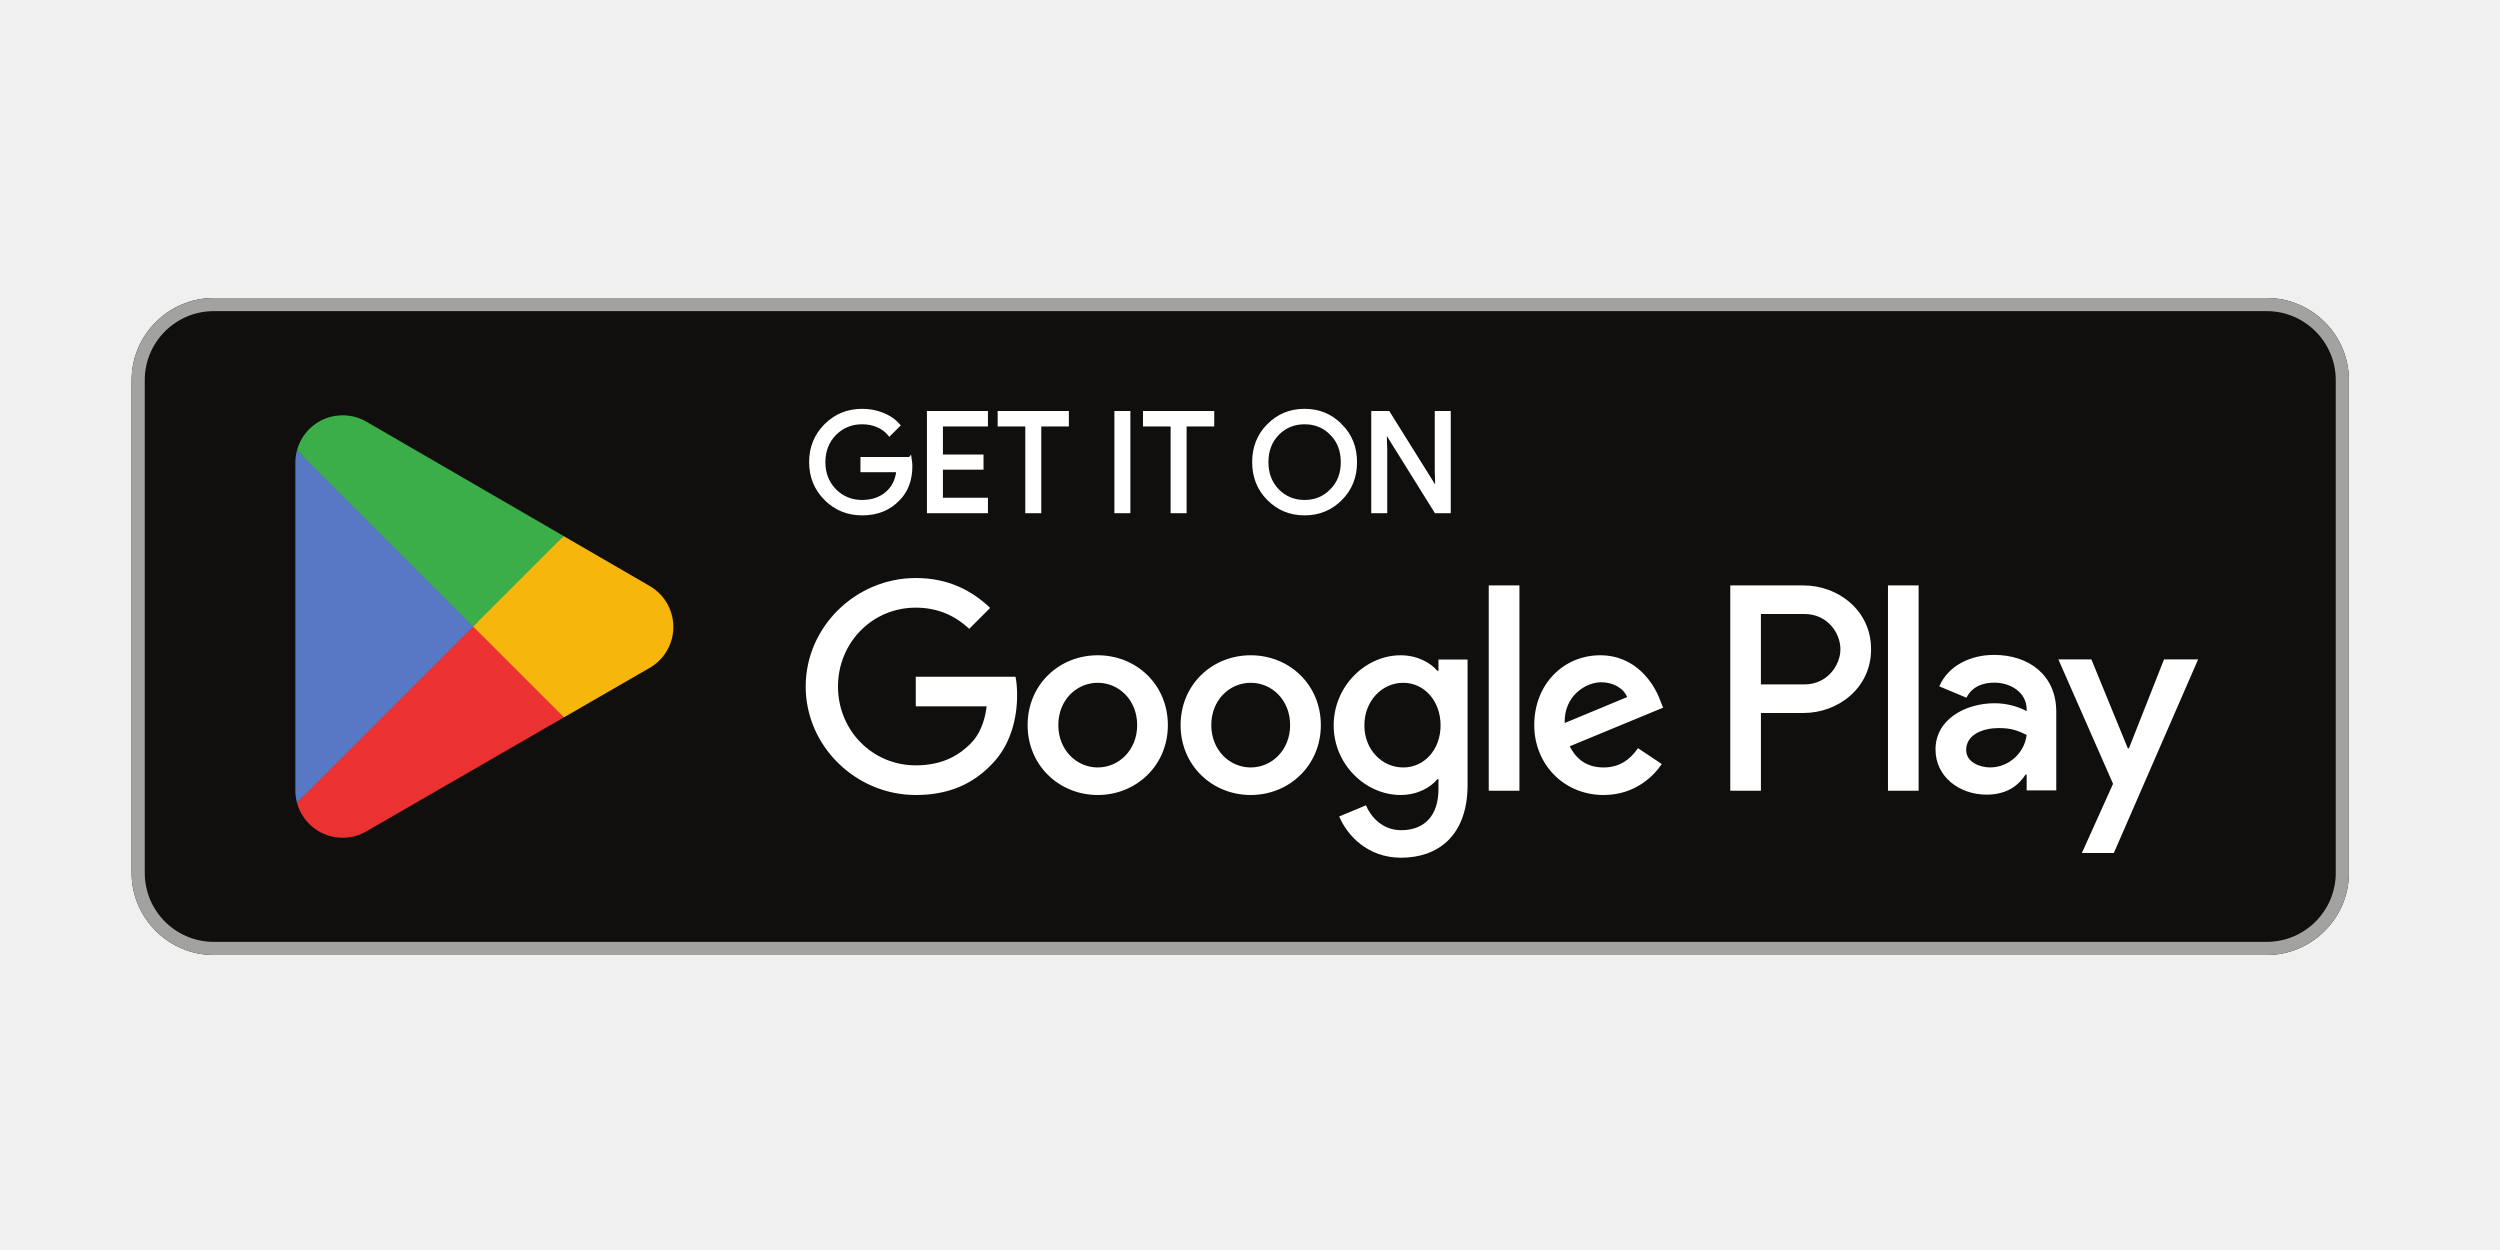
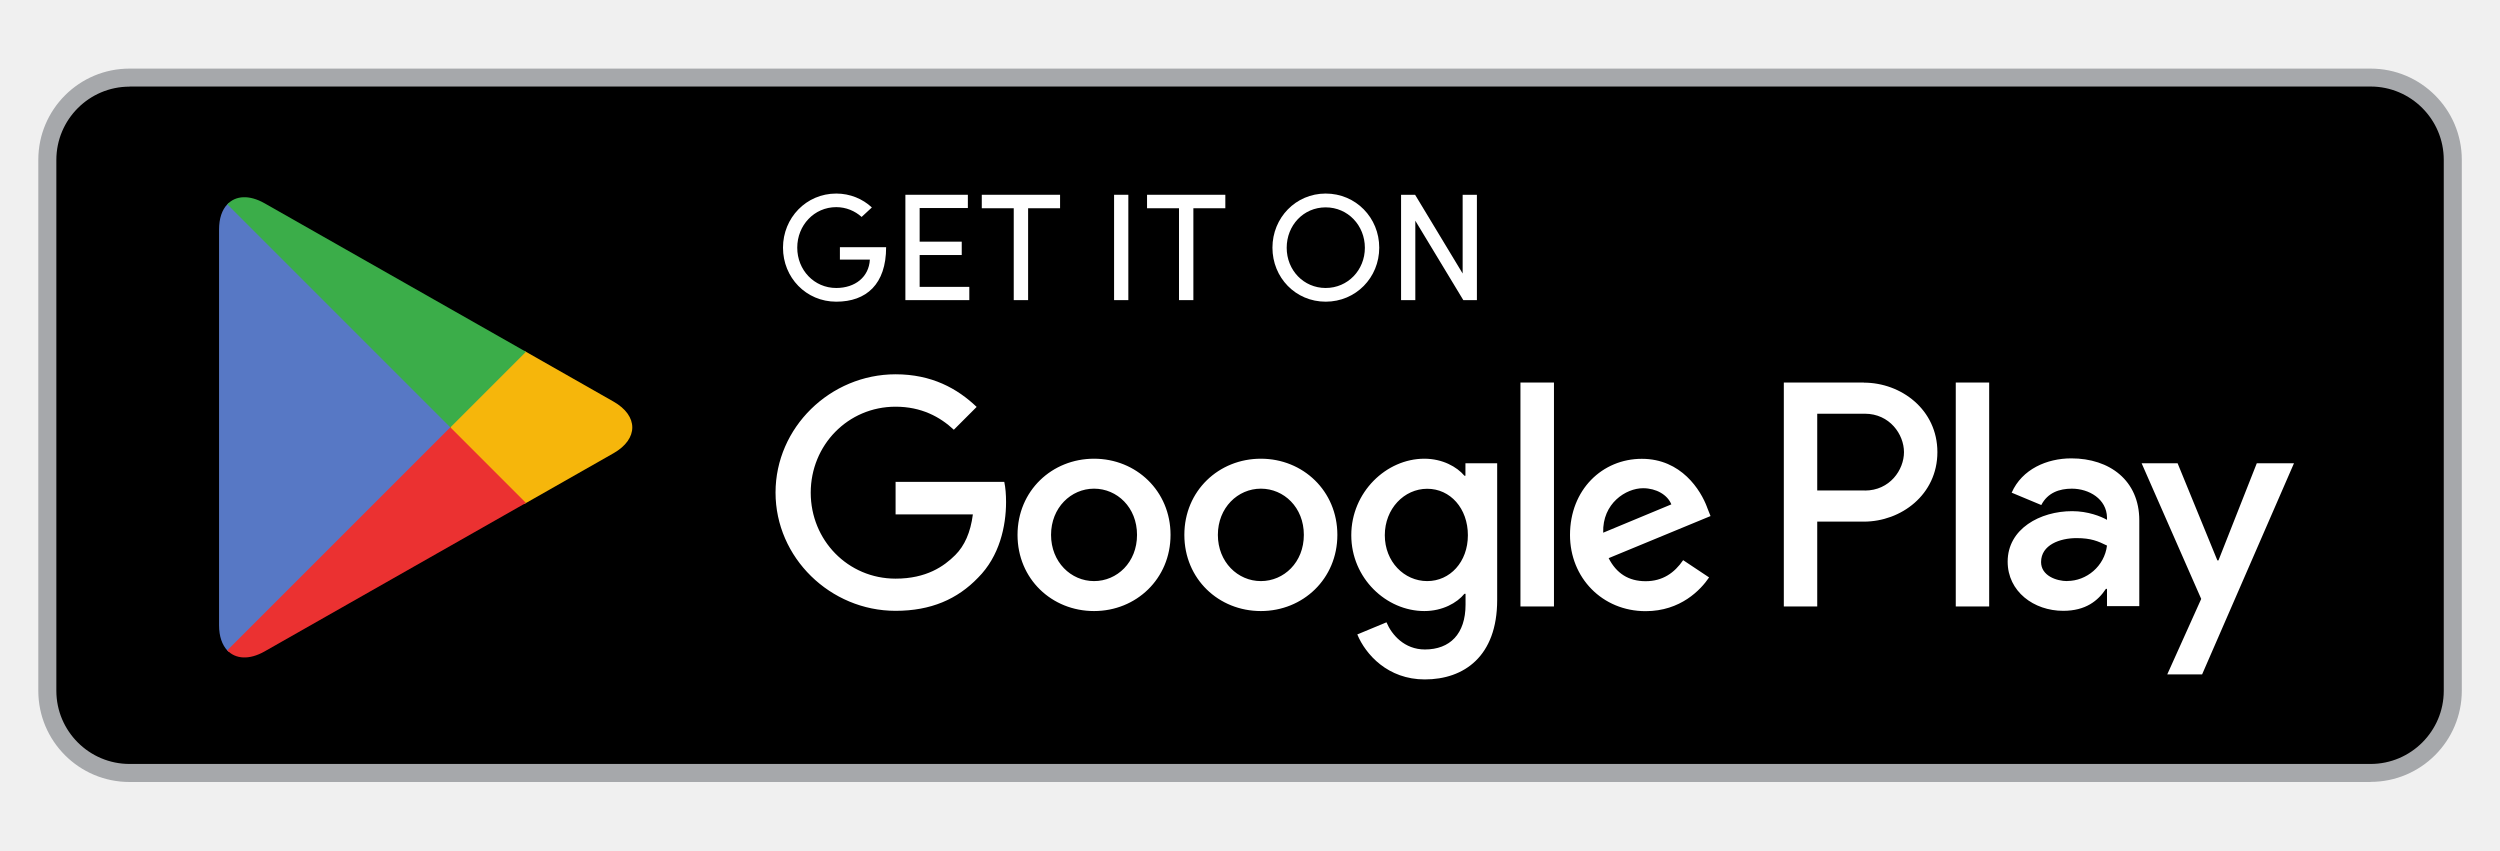
- <svg xmlns="http://www.w3.org/2000/svg" version="1.1" width="200" height="100" viewBox="0 0 200 100">
-   <svg x="10.52" y="23.84" width="177.4" height="52.56" viewBox="0 0 180 53.333" preserveAspectRatio="xMidYMid meet">
-     <path id="path11" d="m173.33 53.333h-166.66c-3.667 0-6.667-3-6.667-6.667v-39.999c0-3.667 3-6.667 6.667-6.667h166.66c3.667 0 6.667 3 6.667 6.667v39.999c0 3.667-3 6.667-6.667 6.667" fill="#100f0d" stroke-width=".133" />
-     <path id="path13" d="m173.33 1e-3h-166.66c-3.667 0-6.667 3-6.667 6.667v39.999c0 3.667 3 6.667 6.667 6.667h166.66c3.667 0 6.667-3 6.667-6.667v-39.999c0-3.667-3-6.667-6.667-6.667zm0 1.066c3.088 0 5.6 2.513 5.6 5.6v39.999c0 3.088-2.512 5.6-5.6 5.6h-166.66c-3.088 0-5.599-2.513-5.599-5.6v-39.999c0-3.088 2.511-5.6 5.599-5.6h166.66" fill="#a2a2a1" stroke-width=".133" />
-     <path id="path35" d="m142.58 40h2.488v-16.669h-2.488zm22.409-10.664-2.852 7.226h-0.085l-2.96-7.226h-2.68l4.44 10.1-2.532 5.619h2.595l6.841-15.718zm-14.11 8.771c-0.813 0-1.951-0.408-1.951-1.416 0-1.286 1.416-1.78 2.637-1.78 1.093 0 1.609 0.235 2.273 0.557-0.193 1.544-1.523 2.638-2.96 2.638zm0.301-9.135c-1.801 0-3.667 0.794-4.439 2.552l2.208 0.922c0.472-0.922 1.351-1.222 2.273-1.222 1.287 0 2.595 0.771 2.616 2.144v0.171c-0.451-0.257-1.416-0.643-2.595-0.643-2.381 0-4.804 1.308-4.804 3.752 0 2.23 1.952 3.667 4.139 3.667 1.672 0 2.596-0.751 3.173-1.63h0.087v1.287h2.403v-6.391c0-2.959-2.211-4.61-5.061-4.61zm-15.376 2.394h-3.539v-5.713h3.539c1.86 0 2.916 1.54 2.916 2.857 0 1.292-1.056 2.857-2.916 2.857zm-0.064-8.034h-5.961v16.669h2.487v-6.315h3.475c2.757 0 5.468-1.996 5.468-5.176 0-3.18-2.711-5.177-5.468-5.177zm-32.507 14.778c-1.719 0-3.157-1.44-3.157-3.415 0-1.998 1.438-3.458 3.157-3.458 1.697 0 3.029 1.46 3.029 3.458 0 1.975-1.332 3.415-3.029 3.415zm2.857-7.84h-0.086c-0.558-0.666-1.633-1.267-2.985-1.267-2.836 0-5.435 2.492-5.435 5.692 0 3.179 2.599 5.649 5.435 5.649 1.353 0 2.427-0.602 2.985-1.288h0.086v0.816c0 2.17-1.16 3.33-3.029 3.33-1.524 0-2.47-1.095-2.857-2.019l-2.169 0.902c0.622 1.503 2.276 3.351 5.026 3.351 2.922 0 5.392-1.719 5.392-5.908v-10.181h-2.363zm4.082 9.73h2.491v-16.669h-2.491zm6.164-5.499c-0.064-2.191 1.698-3.308 2.965-3.308 0.989 0 1.825 0.494 2.106 1.203zm7.733-1.891c-0.472-1.267-1.911-3.608-4.854-3.608-2.922 0-5.349 2.298-5.349 5.671 0 3.179 2.406 5.671 5.628 5.671 2.599 0 4.103-1.589 4.726-2.513l-1.933-1.289c-0.645 0.945-1.525 1.568-2.793 1.568-1.267 0-2.169-0.58-2.748-1.719l7.582-3.136zm-60.409-1.868v2.406h5.756c-0.172 1.353-0.623 2.341-1.31 3.029-0.838 0.837-2.148 1.761-4.446 1.761-3.544 0-6.315-2.857-6.315-6.401s2.771-6.401 6.315-6.401c1.912 0 3.308 0.752 4.339 1.719l1.697-1.697c-1.44-1.375-3.351-2.427-6.036-2.427-4.855 0-8.936 3.952-8.936 8.807 0 4.854 4.081 8.807 8.936 8.807 2.62 0 4.597-0.859 6.143-2.47 1.59-1.59 2.084-3.823 2.084-5.628 0-0.558-0.043-1.073-0.129-1.503zm14.772 7.367c-1.719 0-3.201-1.418-3.201-3.437 0-2.041 1.482-3.436 3.201-3.436 1.718 0 3.2 1.396 3.2 3.436 0 2.019-1.482 3.437-3.2 3.437zm0-9.107c-3.137 0-5.693 2.384-5.693 5.671 0 3.265 2.556 5.671 5.693 5.671 3.136 0 5.692-2.406 5.692-5.671 0-3.287-2.556-5.671-5.692-5.671zm12.417 9.107c-1.718 0-3.2-1.418-3.2-3.437 0-2.041 1.483-3.436 3.2-3.436 1.719 0 3.2 1.396 3.2 3.436 0 2.019-1.482 3.437-3.2 3.437zm0-9.107c-3.136 0-5.691 2.384-5.691 5.671 0 3.265 2.556 5.671 5.691 5.671 3.137 0 5.693-2.406 5.693-5.671 0-3.287-2.556-5.671-5.693-5.671" fill="#fff" stroke-width=".133" />
-     <path id="path37" d="m27.622 25.899-14.194 15.066c5.34e-4 0.003 0.002 0.006 0.002 0.009 0.435 1.636 1.93 2.841 3.703 2.841 0.709 0 1.375-0.192 1.945-0.528l0.045-0.027 15.978-9.22-7.479-8.141" fill="#eb3131" stroke-width=".133" />
-     <path id="path39" d="m41.983 23.334-0.014-0.009-6.898-3.999-7.772 6.916 7.799 7.798 6.862-3.959c1.203-0.649 2.02-1.918 2.02-3.38 0-1.452-0.806-2.714-1.997-3.365" fill="#f6b60b" stroke-width=".133" />
-     <path id="path41" d="m13.426 12.37c-0.085 0.315-0.13 0.644-0.13 0.987v26.623c0 0.342 0.044 0.672 0.131 0.986l14.684-14.681-14.684-13.914" fill="#5778c5" stroke-width=".133" />
-     <path id="path43" d="m27.727 26.668 7.347-7.345-15.96-9.253c-0.58-0.347-1.257-0.548-1.982-0.548-1.773 0-3.27 1.207-3.705 2.845-5.34e-4 0.002-5.34e-4 0.003-5.34e-4 0.004l14.3 14.298" fill="#3bad49" stroke-width=".133" />
-     <path id="path33" d="m63.193 13.042h-3.889v0.963h2.915c-0.079 0.785-0.392 1.402-0.919 1.85-0.527 0.448-1.2 0.673-1.996 0.673-0.873 0-1.613-0.304-2.219-0.908-0.594-0.617-0.896-1.379-0.896-2.298 0-0.919 0.302-1.681 0.896-2.298 0.606-0.604 1.346-0.906 2.219-0.906 0.448 0 0.875 0.077 1.267 0.246 0.392 0.169 0.706 0.404 0.952 0.706l0.74-0.74c-0.335-0.381-0.76-0.673-1.288-0.885-0.527-0.213-1.077-0.315-1.671-0.315-1.165 0-2.152 0.404-2.958 1.21-0.806 0.808-1.21 1.804-1.21 2.981 0 1.177 0.404 2.175 1.21 2.981 0.806 0.806 1.794 1.21 2.958 1.21 1.223 0 2.198-0.392 2.948-1.188 0.66-0.662 0.998-1.558 0.998-2.679 0-0.19-0.023-0.392-0.056-0.604zm1.507-3.733v8.025h4.685v-0.985h-3.654v-2.546h3.296v-0.963h-3.296v-2.544h3.654v-0.988zm11.255 0.988v-0.988h-5.514v0.988h2.242v7.037h1.031v-7.037zm4.992-0.988h-1.031v8.025h1.031zm6.807 0.988v-0.988h-5.514v0.988h2.241v7.037h1.031v-7.037zm10.406 0.056c-0.796-0.819-1.771-1.223-2.935-1.223-1.167 0-2.142 0.404-2.937 1.21-0.796 0.796-1.187 1.794-1.187 2.981s0.392 2.185 1.187 2.981c0.796 0.806 1.771 1.21 2.937 1.21 1.154 0 2.139-0.404 2.935-1.21 0.796-0.796 1.187-1.794 1.187-2.981 0-1.177-0.392-2.173-1.187-2.969zm-5.133 0.671c0.594-0.604 1.323-0.906 2.198-0.906 0.873 0 1.602 0.302 2.185 0.906 0.594 0.594 0.885 1.369 0.885 2.298 0 0.931-0.292 1.704-0.885 2.298-0.583 0.604-1.312 0.908-2.185 0.908-0.875 0-1.604-0.304-2.198-0.908-0.581-0.606-0.873-1.367-0.873-2.298 0-0.929 0.292-1.692 0.873-2.298zm8.771 1.312-0.044-1.548h0.044l4.079 6.546h1.077v-8.025h-1.031v4.696l0.044 1.548h-0.044l-3.9-6.244h-1.256v8.025h1.031z" fill="#fff" stroke="#fff" stroke-miterlimit="10" stroke-width=".267" />
-   </svg>
+ <svg xmlns="http://www.w3.org/2000/svg" id="Layer_1" data-name="Layer 1" version="1.1" viewBox="0 0 224.49 76.38">
+   <defs>
+     <style>
+       .cls-1 {
+         fill: #000;
+       }
+ 
+       .cls-1, .cls-2, .cls-3, .cls-4, .cls-5, .cls-6, .cls-7 {
+         stroke-width: 0px;
+       }
+ 
+       .cls-2 {
+         fill: #3bad49;
+       }
+ 
+       .cls-3 {
+         fill: #a6a8ab;
+       }
+ 
+       .cls-4 {
+         fill: #5778c5;
+       }
+ 
+       .cls-5 {
+         fill: #eb3131;
+       }
+ 
+       .cls-6 {
+         fill: #f6b60b;
+       }
+ 
+       .cls-7 {
+         fill: #fff;
+       }
+     </style>
+   </defs>
+   <g>
+     <rect class="cls-1" x="4.25" y="6.97" width="216" height="62.44" rx="7.38" ry="7.38" />
+     <path class="cls-3" d="M212.87,70.22H11.63c-4.52,0-8.19-3.67-8.19-8.19V14.35c0-4.52,3.67-8.19,8.19-8.19h201.24c4.52,0,8.19,3.67,8.19,8.19v47.67c0,4.52-3.67,8.19-8.19,8.19ZM11.63,7.78c-3.62,0-6.57,2.95-6.57,6.58v47.67c0,3.62,2.95,6.57,6.57,6.57h201.24c3.62,0,6.57-2.95,6.57-6.57V14.35c0-3.63-2.95-6.58-6.57-6.58H11.63Z" />
+   </g>
+   <g>
+     <path class="cls-7" d="M113.22,41.19c-3.78,0-6.87,2.88-6.87,6.84s3.08,6.84,6.87,6.84,6.87-2.9,6.87-6.84-3.08-6.84-6.87-6.84ZM113.22,52.18c-2.07,0-3.86-1.71-3.86-4.15s1.79-4.15,3.86-4.15,3.86,1.68,3.86,4.15-1.79,4.15-3.86,4.15ZM98.24,41.19c-3.78,0-6.87,2.88-6.87,6.84s3.08,6.84,6.87,6.84,6.87-2.9,6.87-6.84-3.08-6.84-6.87-6.84ZM98.24,52.18c-2.07,0-3.86-1.71-3.86-4.15s1.79-4.15,3.86-4.15,3.86,1.68,3.86,4.15-1.79,4.15-3.86,4.15ZM80.42,43.29v2.9h6.94c-.21,1.63-.75,2.82-1.58,3.65-1.01,1.01-2.59,2.12-5.36,2.12-4.28,0-7.62-3.45-7.62-7.72s3.34-7.72,7.62-7.72c2.31,0,3.99.91,5.23,2.07l2.05-2.05c-1.74-1.66-4.04-2.93-7.28-2.93-5.86,0-10.78,4.77-10.78,10.62s4.92,10.62,10.78,10.62c3.16,0,5.55-1.04,7.41-2.98,1.92-1.92,2.51-4.61,2.51-6.79,0-.67-.05-1.3-.16-1.81h-9.77ZM153.29,45.55c-.57-1.53-2.31-4.35-5.86-4.35s-6.45,2.77-6.45,6.84c0,3.84,2.9,6.84,6.79,6.84,3.14,0,4.95-1.92,5.7-3.03l-2.33-1.55c-.78,1.14-1.84,1.89-3.37,1.89s-2.62-.7-3.32-2.07l9.15-3.78-.31-.78ZM143.96,47.83c-.08-2.64,2.05-3.99,3.58-3.99,1.19,0,2.2.6,2.54,1.45l-6.11,2.54ZM136.53,54.46h3.01v-20.11h-3.01v20.11ZM131.6,42.72h-.1c-.67-.8-1.97-1.53-3.6-1.53-3.42,0-6.56,3.01-6.56,6.87s3.14,6.81,6.56,6.81c1.63,0,2.93-.73,3.6-1.55h.1v.98c0,2.62-1.4,4.02-3.65,4.02-1.84,0-2.98-1.32-3.45-2.44l-2.62,1.09c.75,1.81,2.75,4.04,6.06,4.04,3.52,0,6.5-2.07,6.5-7.13v-12.28h-2.85v1.11ZM128.16,52.18c-2.07,0-3.81-1.74-3.81-4.12s1.74-4.17,3.81-4.17,3.65,1.76,3.65,4.17-1.61,4.12-3.65,4.12ZM167.37,34.35h-7.19v20.11h3v-7.62h4.19c3.33,0,6.6-2.41,6.6-6.24s-3.27-6.24-6.6-6.24ZM167.45,44.04h-4.27v-6.89h4.27c2.24,0,3.52,1.86,3.52,3.45s-1.27,3.45-3.52,3.45ZM185.99,41.16c-2.17,0-4.42.96-5.35,3.08l2.66,1.11c.57-1.11,1.63-1.47,2.74-1.47,1.55,0,3.13.93,3.16,2.59v.21c-.54-.31-1.71-.78-3.13-.78-2.87,0-5.79,1.58-5.79,4.53,0,2.69,2.35,4.42,4.99,4.42,2.02,0,3.13-.91,3.83-1.97h.1v1.55h2.9v-7.71c0-3.57-2.66-5.56-6.1-5.56ZM185.63,52.18c-.98,0-2.35-.49-2.35-1.71,0-1.55,1.71-2.15,3.18-2.15,1.32,0,1.94.28,2.74.67-.23,1.86-1.84,3.18-3.57,3.18ZM202.65,41.6l-3.44,8.72h-.1l-3.57-8.72h-3.23l5.35,12.18-3.05,6.78h3.13l8.25-18.96h-3.34ZM175.62,54.46h3v-20.11h-3v20.11Z" />
+     <g>
+       <path class="cls-4" d="M20.41,18.35c-.47.49-.74,1.26-.74,2.26v35.54c0,1,.28,1.76.74,2.26l.12.12,19.91-19.91v-.47l-19.91-19.91-.12.12Z" />
+       <path class="cls-6" d="M47.08,45.25l-6.64-6.64v-.47l6.64-6.64.15.09,7.86,4.47c2.25,1.28,2.25,3.36,0,4.64l-7.86,4.47-.15.09Z" />
+       <path class="cls-5" d="M47.23,45.16l-6.79-6.79-20.03,20.03c.74.78,1.96.88,3.34.1l23.48-13.34" />
+       <path class="cls-2" d="M47.23,31.59l-23.48-13.34c-1.38-.78-2.6-.69-3.34.1l20.03,20.03,6.79-6.79Z" />
+     </g>
+   </g>
+   <g>
+     <path class="cls-7" d="M77.37,19.48c-.6-.54-1.4-.88-2.28-.88-1.98,0-3.5,1.63-3.5,3.64s1.52,3.62,3.5,3.62c1.7,0,2.94-.99,3.02-2.55h-2.69v-1.11h4.15c0,3.32-1.77,4.89-4.48,4.89s-4.78-2.17-4.78-4.85,2.09-4.86,4.78-4.86c1.25,0,2.38.48,3.2,1.25l-.92.85Z" />
+     <path class="cls-7" d="M86.91,17.49v1.19h-4.33v3.02h3.78v1.2h-3.78v2.86h4.46v1.19h-5.74v-9.46h5.6Z" />
+     <path class="cls-7" d="M95.19,17.49v1.21h-2.87v8.25h-1.29v-8.25h-2.87v-1.21h7.03Z" />
+     <path class="cls-7" d="M101.32,17.49v9.46h-1.28v-9.46h1.28Z" />
+     <path class="cls-7" d="M110.03,17.49v1.21h-2.87v8.25h-1.29v-8.25h-2.87v-1.21h7.03Z" />
+     <path class="cls-7" d="M119.04,17.38c2.71,0,4.81,2.17,4.81,4.86s-2.1,4.85-4.81,4.85-4.78-2.17-4.78-4.85,2.09-4.86,4.78-4.86ZM119.04,25.86c1.99,0,3.52-1.61,3.52-3.61s-1.52-3.63-3.52-3.63-3.5,1.62-3.5,3.63,1.52,3.61,3.5,3.61Z" />
+     <path class="cls-7" d="M131.4,26.95l-4.31-7.13v7.13h-1.28v-9.46h1.26l4.27,7.07v-7.07h1.28v9.46h-1.22Z" />
+   </g>
</svg>
